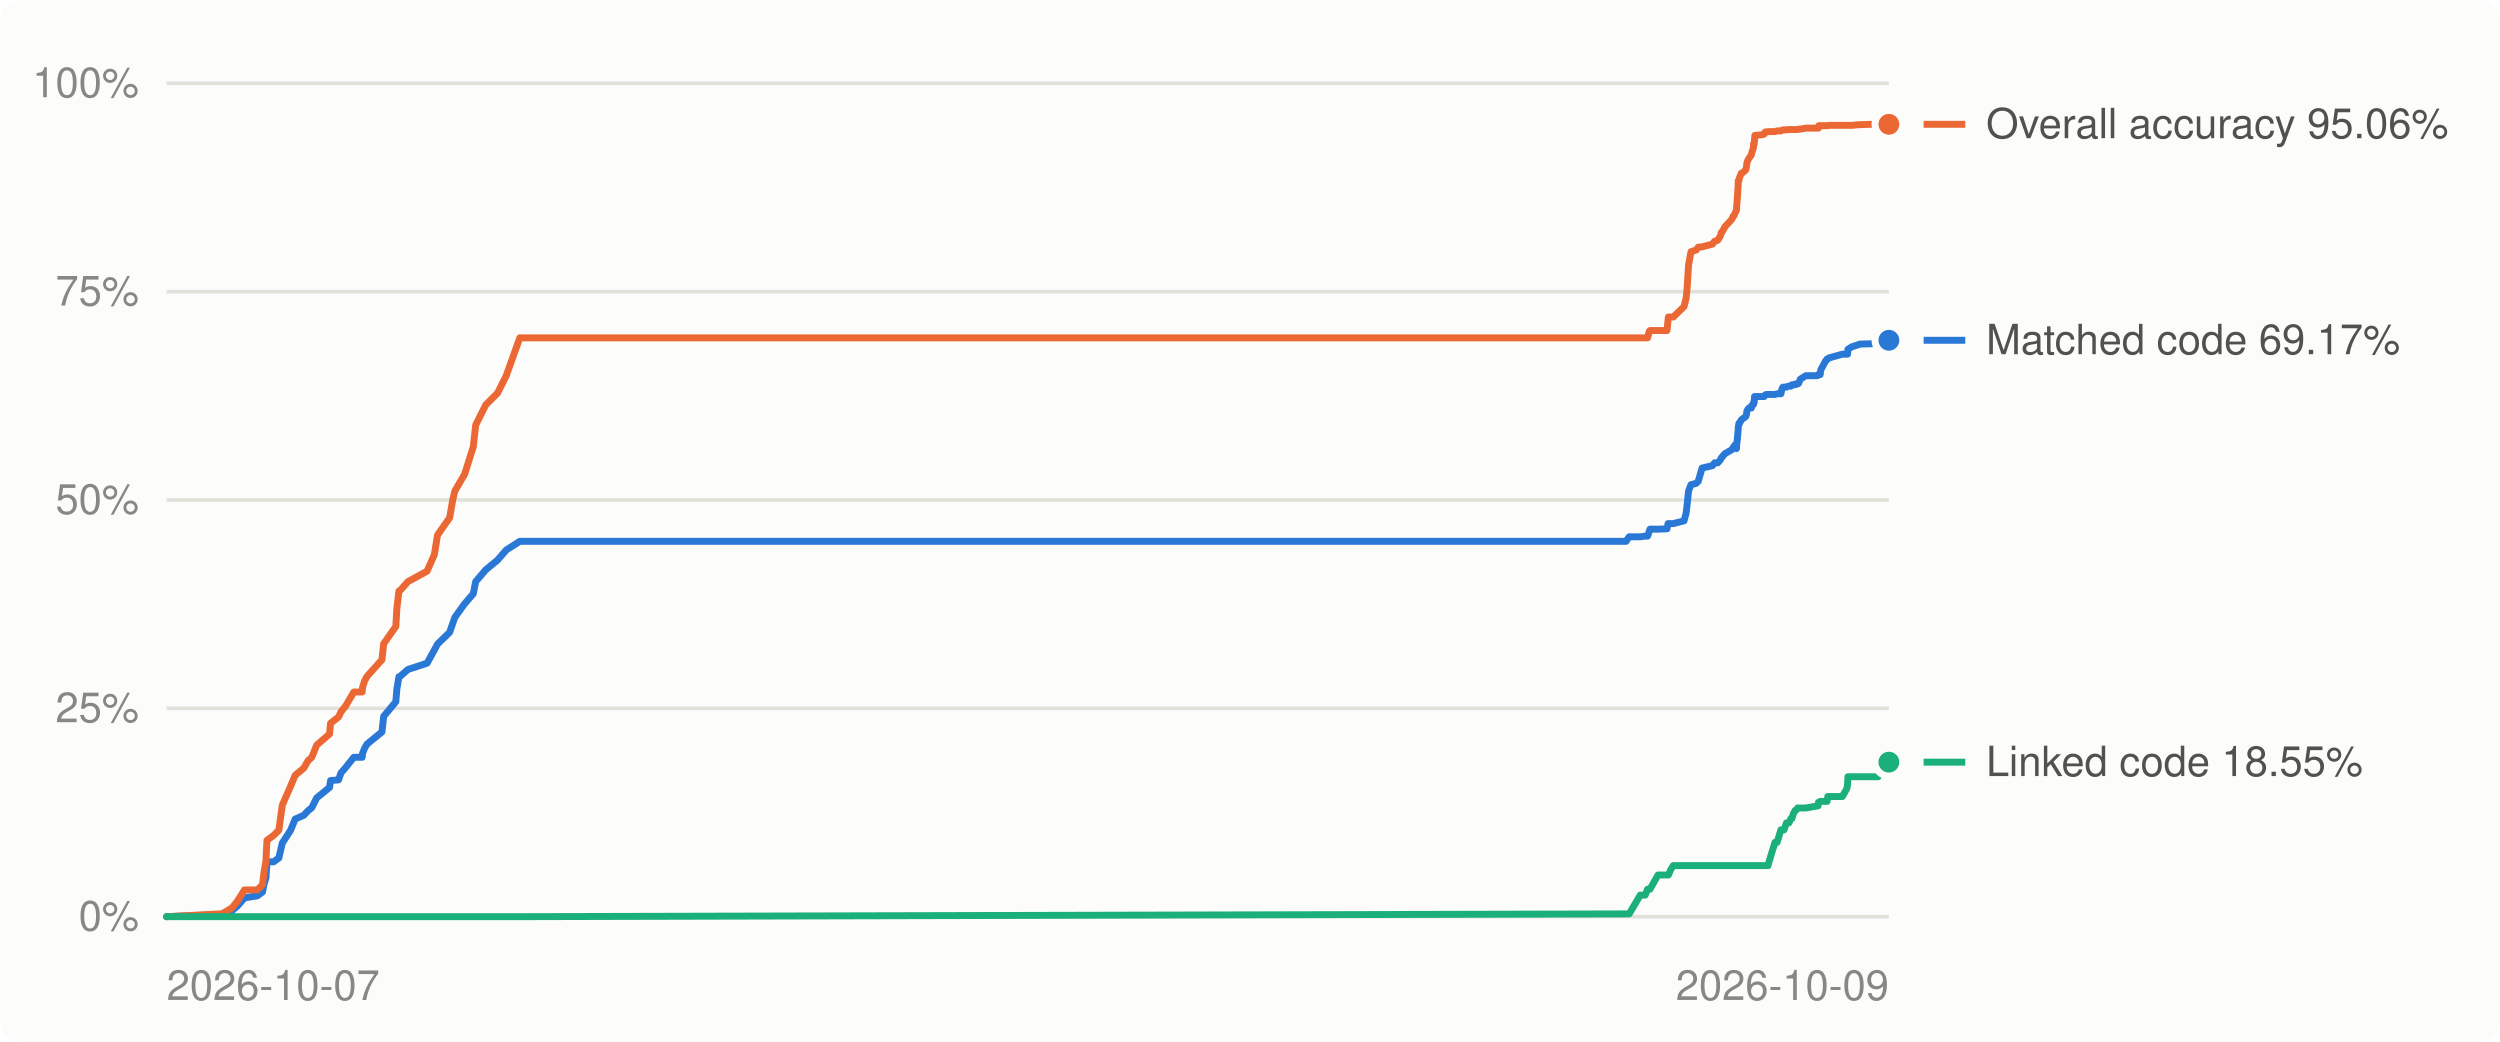
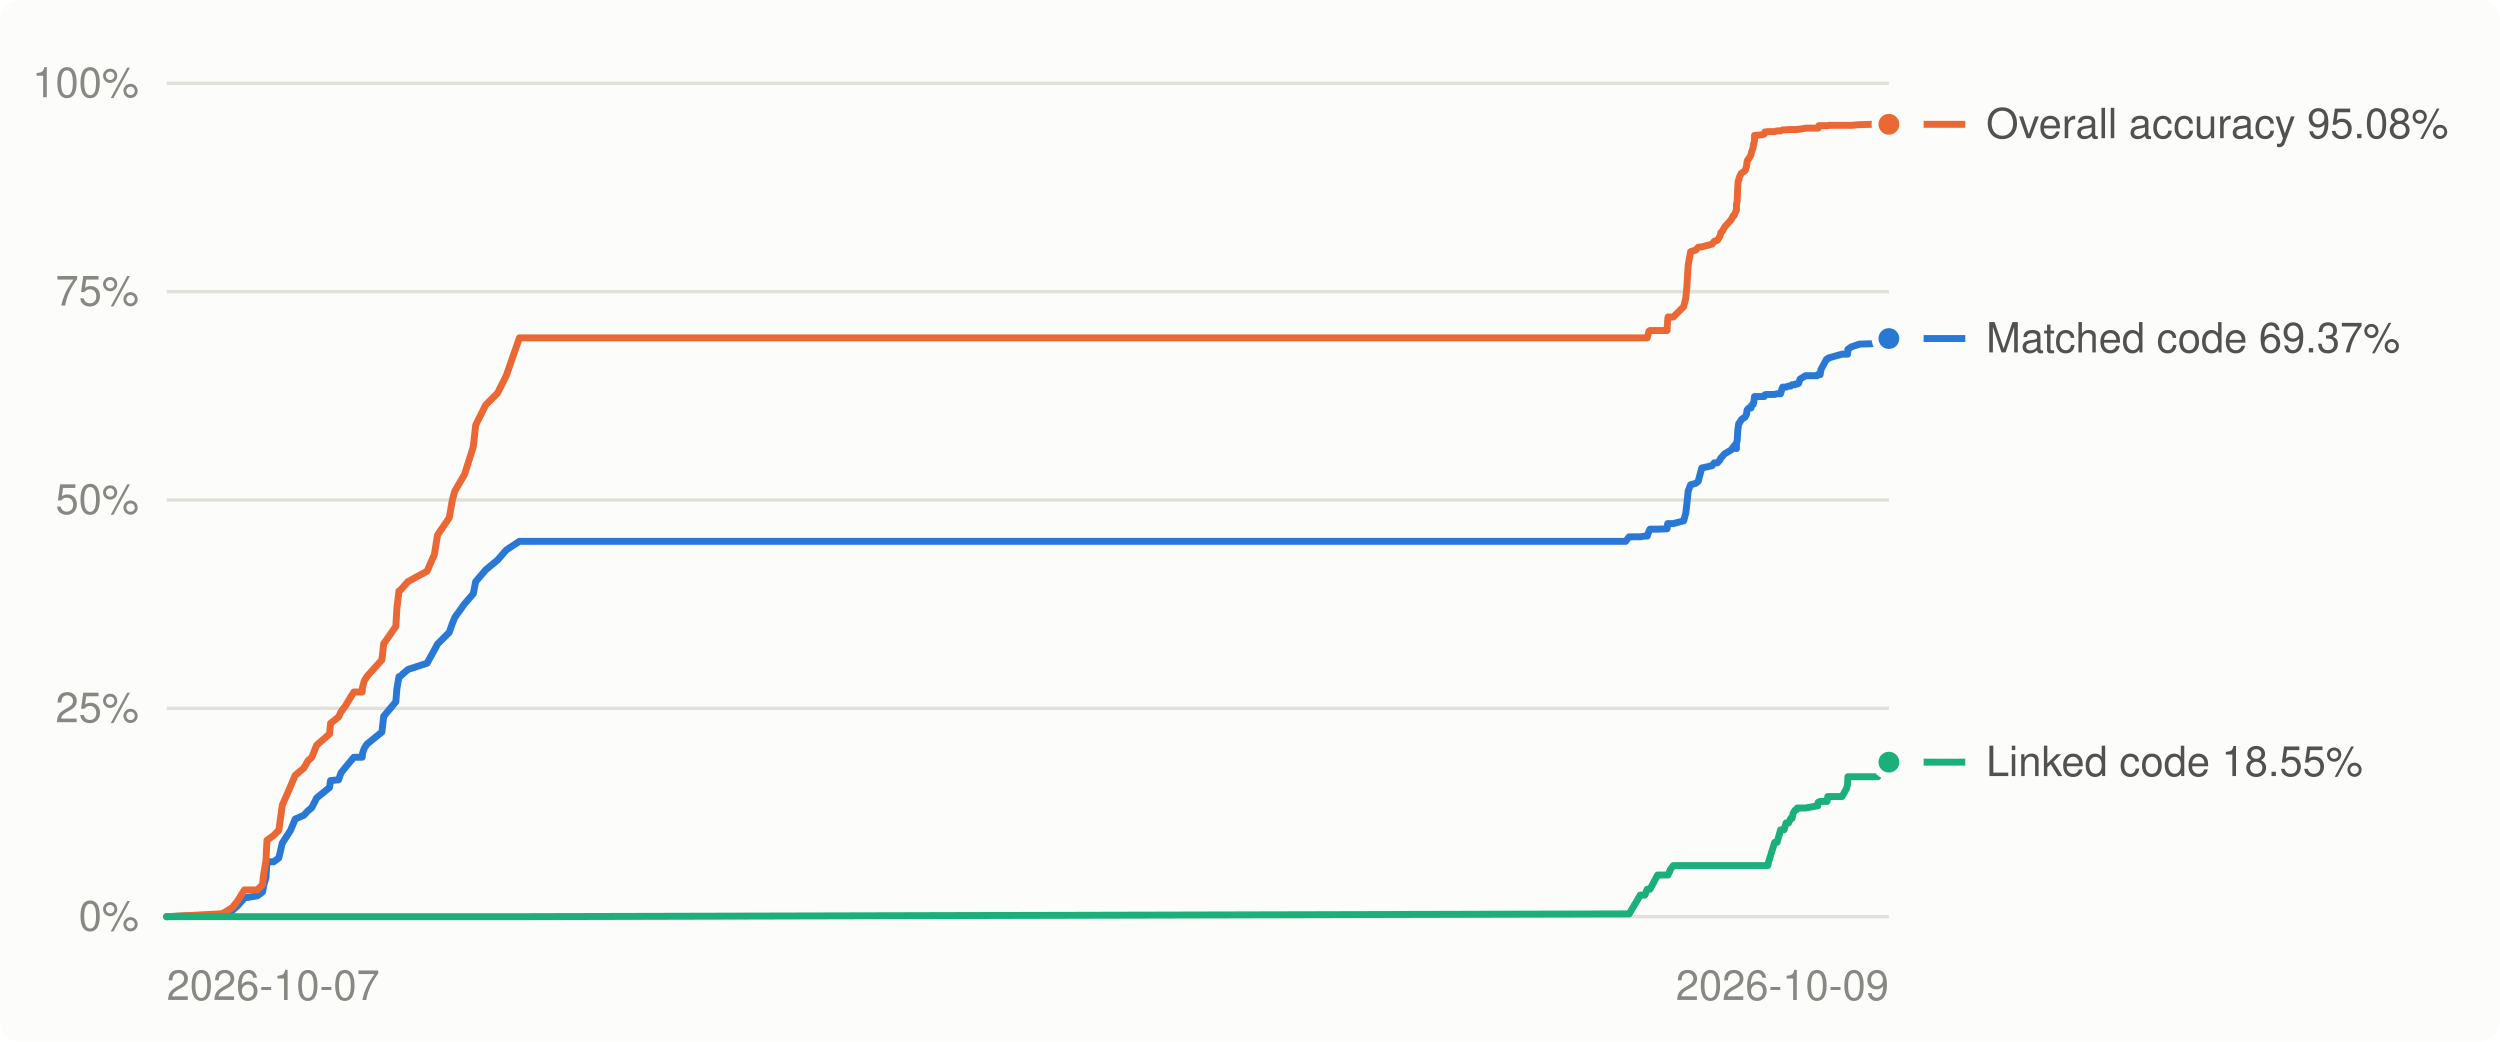
<svg xmlns="http://www.w3.org/2000/svg" viewBox="0 0 720 300" width="720" height="300" role="img" aria-label="Decompilation progress over time">
  <style>
.bg{fill:#fcfcfb}.grid{stroke:#e1e0d9}.muted{fill:#898781}.lbl{fill:#52514e}.ln0{stroke:#2a78d6}.dot0{fill:#2a78d6;stroke:#fcfcfb}.ln1{stroke:#eb6834}.dot1{fill:#eb6834;stroke:#fcfcfb}.ln2{stroke:#1baf7a}.dot2{fill:#1baf7a;stroke:#fcfcfb}
@media (prefers-color-scheme: dark){.bg{fill:#1a1a19}.grid{stroke:#2c2c2a}.muted{fill:#898781}.lbl{fill:#c3c2b7}.ln0{stroke:#3987e5}.dot0{fill:#3987e5;stroke:#1a1a19}.ln1{stroke:#d95926}.dot1{fill:#d95926;stroke:#1a1a19}.ln2{stroke:#199e70}.dot2{fill:#199e70;stroke:#1a1a19}}
text{font:12px -apple-system,BlinkMacSystemFont,'Segoe UI',Helvetica,Arial,sans-serif}
</style>
  <rect class="bg" width="720" height="300" rx="6" />
  <line x1="48" x2="544" y1="264.0" y2="264.0" class="grid" stroke-width="1" />
  <text x="40" y="268.0" class="muted" text-anchor="end">0%</text>
  <line x1="48" x2="544" y1="204.0" y2="204.0" class="grid" stroke-width="1" />
  <text x="40" y="208.0" class="muted" text-anchor="end">25%</text>
  <line x1="48" x2="544" y1="144.0" y2="144.0" class="grid" stroke-width="1" />
  <text x="40" y="148.0" class="muted" text-anchor="end">50%</text>
  <line x1="48" x2="544" y1="84.0" y2="84.0" class="grid" stroke-width="1" />
  <text x="40" y="88.0" class="muted" text-anchor="end">75%</text>
  <line x1="48" x2="544" y1="24.0" y2="24.0" class="grid" stroke-width="1" />
  <text x="40" y="28.0" class="muted" text-anchor="end">100%</text>
  <text class="muted" x="48.0" y="288" text-anchor="start">2026-10-07</text>
  <text class="muted" x="544.0" y="288" text-anchor="end">2026-10-09</text>
-   <polyline points="48.0,264.0 63.4,263.4 64.1,263.3 66.9,262.2 68.4,260.9 70.4,258.6 74.1,258.0 75.6,256.9 76.0,254.8 76.6,252.8 76.8,249.7 76.9,248.2 78.8,248.2 80.3,247.1 81.3,242.8 83.7,239.1 85.0,235.9 87.5,234.8 88.7,233.5 89.8,232.6 91.2,229.8 94.9,226.8 95.2,224.8 97.5,224.6 98.2,222.6 99.5,221.1 101.9,218.1 104.3,218.1 104.4,217.0 105.0,215.5 105.7,214.3 110.0,210.8 110.5,206.3 114.0,202.1 114.3,198.4 114.9,194.9 115.1,194.9 117.5,192.8 123.0,191.0 125.1,187.2 126.0,185.5 129.5,182.1 130.4,179.5 131.0,177.8 133.8,173.9 136.3,171.0 137.0,167.5 139.9,164.1 143.3,161.3 145.8,158.4 149.7,155.9 468.3,155.9 469.2,154.6 472.4,154.6 473.8,154.4 474.5,154.4 475.0,153.0 475.2,152.4 477.5,152.4 480.1,152.3 480.4,150.8 480.5,150.8 481.2,150.8 481.9,150.8 485.0,150.0 485.6,147.8 485.9,145.3 486.3,141.4 487.0,139.6 488.5,139.2 489.1,138.6 490.2,134.8 493.2,134.1 493.8,133.3 494.7,133.3 495.5,132.4 495.7,131.9 496.1,131.5 496.1,131.4 496.5,131.0 496.7,130.7 498.8,129.5 499.2,128.8 499.4,128.7 499.6,128.2 500.1,129.2 500.2,127.6 500.3,127.0 500.6,123.7 500.6,123.1 500.8,122.2 500.8,121.9 501.0,121.9 501.5,120.9 501.9,120.6 502.5,120.2 502.8,119.9 503.0,119.3 503.1,118.4 503.3,118.0 503.7,117.5 504.4,117.5 504.5,116.8 505.0,116.5 505.0,115.9 505.2,115.9 505.3,114.2 505.4,114.2 506.5,114.2 507.6,114.2 508.1,114.2 508.4,113.7 508.4,113.7 508.9,113.6 509.2,113.6 509.5,113.6 511.2,113.6 511.8,113.4 512.9,113.4 513.2,112.0 513.5,111.5 513.8,111.5 514.5,111.5 514.5,111.4 515.2,111.2 515.8,111.2 516.1,110.8 516.5,110.8 517.0,110.8 517.0,110.6 517.4,110.6 517.6,110.6 517.7,110.6 518.0,110.4 518.5,109.2 520.1,108.2 523.4,108.2 523.6,107.9 523.7,107.9 523.8,107.9 524.0,107.9 524.2,107.9 524.4,106.5 525.8,103.9 526.0,103.8 526.1,103.5 526.2,103.4 526.4,103.4 526.7,103.1 530.6,102.0 531.9,102.0 532.1,102.0 532.2,100.6 533.3,99.9 535.4,99.2 535.6,99.1 539.0,99.0 540.9,98.5 542.6,98.5 544.0,98.0" fill="none" class="ln0" stroke-width="2" stroke-linejoin="round" stroke-linecap="round" />
-   <polyline points="48.0,264.0 63.4,263.2 64.1,263.1 66.9,261.4 68.4,259.5 70.4,256.3 74.1,256.3 75.6,254.8 76.0,251.4 76.6,247.9 76.8,243.5 76.9,242.0 78.8,240.6 80.3,239.1 81.3,231.9 83.7,226.4 85.0,223.3 87.5,221.2 88.7,219.1 89.8,218.1 91.2,214.6 94.9,211.4 95.2,208.3 97.5,206.5 98.2,205.0 99.5,203.4 101.9,199.3 104.3,199.3 104.4,198.0 105.0,196.1 105.7,194.8 110.0,190.0 110.5,185.4 114.0,180.4 114.3,175.2 114.9,170.2 115.1,170.2 117.5,167.5 123.0,164.5 125.1,159.7 126.0,154.1 129.5,149.1 130.4,143.9 131.0,141.4 133.8,136.6 136.3,128.7 137.0,122.4 139.9,116.6 143.3,113.2 145.8,108.2 149.7,97.3 468.3,97.3 469.2,97.3 472.4,97.3 473.8,97.3 474.5,97.3 475.0,95.4 475.2,95.2 477.5,95.2 480.1,95.2 480.4,92.1 480.5,91.3 481.2,91.3 481.9,91.3 485.0,88.3 485.6,85.9 485.9,82.9 486.3,76.3 487.0,72.5 488.5,72.0 489.1,71.2 490.2,71.1 493.2,70.3 493.8,69.5 494.7,69.2 495.5,67.9 495.7,67.0 496.1,66.6 496.1,66.5 496.5,65.9 496.7,65.4 498.8,63.1 499.2,62.2 499.4,62.1 499.6,61.6 500.1,60.5 500.2,58.9 500.3,57.9 500.6,53.2 500.6,52.1 500.8,52.1 500.8,51.8 501.0,51.1 501.5,49.9 501.9,49.7 502.5,49.2 502.8,48.9 503.0,47.9 503.1,47.0 503.3,46.3 503.7,45.6 504.4,44.6 504.5,44.0 505.0,42.5 505.0,41.5 505.2,41.5 505.3,40.4 505.4,39.0 506.5,38.9 507.6,38.8 508.1,38.6 508.4,38.1 508.4,38.0 508.9,38.0 509.2,37.9 509.5,37.9 511.2,37.9 511.8,37.7 512.9,37.7 513.2,37.5 513.5,37.4 513.8,37.4 514.5,37.4 514.5,37.4 515.2,37.3 515.8,37.3 516.1,37.3 516.5,37.3 517.0,37.3 517.0,37.3 517.4,37.3 517.6,37.3 517.7,37.3 518.0,37.2 518.5,37.2 520.1,36.9 523.4,36.9 523.6,36.9 523.7,36.9 523.8,36.2 524.0,36.2 524.2,36.2 524.4,36.2 525.8,36.2 526.0,36.2 526.1,36.2 526.2,36.2 526.4,36.2 526.7,36.1 530.6,36.1 531.9,36.1 532.1,36.1 532.2,36.1 533.3,36.1 535.4,35.9 535.6,35.9 539.0,35.8 540.9,35.8 542.6,35.8 544.0,35.8" fill="none" class="ln1" stroke-width="2" stroke-linejoin="round" stroke-linecap="round" />
-   <polyline points="48.0,264.0 63.4,264.0 64.1,264.0 66.9,264.0 68.4,264.0 70.4,264.0 74.1,264.0 75.6,264.0 76.0,264.0 76.6,264.0 76.8,264.0 76.9,264.0 78.8,264.0 80.3,264.0 81.3,264.0 83.7,264.0 85.0,264.0 87.5,264.0 88.7,264.0 89.8,264.0 91.2,264.0 94.9,264.0 95.2,264.0 97.5,264.0 98.2,264.0 99.5,264.0 101.9,264.0 104.3,264.0 104.4,264.0 105.0,264.0 105.7,264.0 110.0,264.0 110.5,264.0 114.0,264.0 114.3,264.0 114.9,264.0 115.1,264.0 117.5,264.0 123.0,264.0 125.1,264.0 126.0,264.0 129.5,264.0 130.4,264.0 131.0,264.0 133.8,264.0 136.3,264.0 137.0,264.0 139.9,264.0 143.3,264.0 145.8,264.0 149.7,264.0 468.3,263.2 469.2,263.2 472.4,257.8 473.8,257.8 474.5,256.1 475.0,256.1 475.2,256.1 477.5,252.0 480.1,252.0 480.4,252.0 480.5,252.0 481.2,250.4 481.9,249.3 485.0,249.3 485.6,249.3 485.9,249.3 486.3,249.3 487.0,249.3 488.5,249.3 489.1,249.3 490.2,249.3 493.2,249.3 493.8,249.3 494.7,249.3 495.5,249.3 495.7,249.3 496.1,249.3 496.1,249.3 496.5,249.3 496.7,249.3 498.8,249.3 499.2,249.3 499.4,249.3 499.6,249.3 500.1,249.3 500.2,249.3 500.3,249.3 500.6,249.3 500.6,249.3 500.8,249.3 500.8,249.3 501.0,249.3 501.5,249.3 501.9,249.3 502.5,249.3 502.8,249.3 503.0,249.3 503.1,249.3 503.3,249.3 503.7,249.3 504.4,249.3 504.5,249.3 505.0,249.3 505.0,249.3 505.2,249.3 505.3,249.3 505.4,249.3 506.5,249.3 507.6,249.3 508.1,249.3 508.4,249.3 508.4,249.3 508.9,249.3 509.2,249.3 509.5,248.1 511.2,242.6 511.8,242.6 512.9,239.0 513.2,239.0 513.5,239.0 513.8,239.0 514.5,237.0 514.5,237.0 515.2,237.0 515.8,235.7 516.1,235.7 516.5,234.3 517.0,233.4 517.0,233.4 517.4,233.2 517.6,232.9 517.7,232.7 518.0,232.7 518.5,232.7 520.1,232.7 523.4,232.1 523.6,232.1 523.7,231.1 523.8,231.1 524.0,231.0 524.2,230.8 524.4,230.8 525.8,230.8 526.0,230.8 526.1,230.8 526.2,230.8 526.4,229.4 526.7,229.4 530.6,229.4 531.9,227.1 532.1,225.9 532.2,223.7 533.3,223.7 535.4,223.7 535.6,223.7 539.0,223.7 540.9,223.7 542.6,219.5 544.0,219.5" fill="none" class="ln2" stroke-width="2" stroke-linejoin="round" stroke-linecap="round" />
-   <circle cx="544.0" cy="98.0" r="4" class="dot0" stroke-width="2" />
+   <polyline points="48.0,264.0 63.4,263.4 64.1,263.3 66.9,262.2 68.4,260.9 70.4,258.6 74.1,258.0 75.6,256.9 76.0,254.8 76.6,252.8 76.8,249.7 76.9,248.2 78.8,248.2 80.3,247.1 81.3,242.8 83.7,239.1 85.0,235.9 87.5,234.8 88.7,233.5 89.8,232.6 91.2,229.8 94.9,226.8 95.2,224.8 97.5,224.6 98.2,222.6 99.4,221.1 101.9,218.1 104.3,218.1 104.4,217.0 104.9,215.5 105.7,214.3 110.0,210.8 110.5,206.3 114.0,202.1 114.3,198.4 114.9,194.9 115.1,194.9 117.5,192.8 123.0,191.0 125.1,187.2 126.0,185.5 129.4,182.1 130.3,179.5 131.0,177.8 133.8,173.9 136.3,171.0 137.0,167.5 139.9,164.1 143.3,161.3 145.8,158.4 149.6,155.9 468.2,155.9 469.2,154.6 472.4,154.6 473.7,154.4 474.4,154.4 474.9,153.0 475.2,152.4 477.4,152.4 480.1,152.3 480.3,150.8 480.4,150.8 481.1,150.8 481.9,150.8 484.9,150.0 485.5,147.8 485.8,145.3 486.2,141.4 486.9,139.6 488.4,139.2 489.1,138.6 490.1,134.8 493.1,134.1 493.7,133.3 494.6,133.3 495.4,132.4 495.6,131.9 496.0,131.5 496.1,131.4 496.4,131.0 496.7,130.7 498.7,129.5 499.1,128.8 499.4,128.7 499.6,128.2 500.1,129.2 500.1,127.6 500.3,127.0 500.5,123.7 500.6,123.1 500.7,122.2 500.8,121.9 500.9,121.9 501.5,120.9 501.8,120.6 502.5,120.2 502.7,119.9 503.0,119.3 503.1,118.4 503.2,118.0 503.7,117.5 504.3,117.5 504.4,116.8 504.9,116.5 505.0,115.9 505.1,115.9 505.3,114.2 505.3,114.2 506.5,114.2 507.6,114.2 508.1,114.2 508.3,113.7 508.3,113.7 508.8,113.6 509.1,113.6 509.4,113.6 511.1,113.6 511.8,113.4 512.8,113.4 513.2,112.0 513.4,111.5 513.8,111.5 514.4,111.5 514.5,111.4 515.1,111.2 515.7,111.2 516.1,110.8 516.4,110.8 516.9,110.8 517.0,110.6 517.4,110.6 517.5,110.6 517.6,110.6 518.0,110.4 518.4,109.2 520.0,108.2 523.3,108.2 523.5,107.9 523.6,107.9 523.8,107.9 523.9,107.9 524.2,107.9 524.4,106.5 525.8,103.9 525.9,103.8 526.0,103.5 526.2,103.4 526.4,103.4 526.6,103.1 530.5,102.0 531.8,102.0 532.1,102.0 532.2,100.6 533.2,99.9 535.3,99.2 535.5,99.1 539.0,99.0 540.8,98.5 542.5,98.5 543.9,98.0 544.0,97.5" fill="none" class="ln0" stroke-width="2" stroke-linejoin="round" stroke-linecap="round" />
+   <polyline points="48.0,264.0 63.4,263.2 64.1,263.1 66.9,261.4 68.4,259.5 70.4,256.3 74.1,256.3 75.6,254.8 76.0,251.4 76.6,247.9 76.8,243.5 76.9,242.0 78.8,240.6 80.3,239.1 81.3,231.9 83.7,226.4 85.0,223.3 87.5,221.2 88.7,219.1 89.8,218.1 91.2,214.6 94.9,211.4 95.2,208.3 97.5,206.5 98.2,205.0 99.4,203.4 101.9,199.3 104.3,199.3 104.4,198.0 104.9,196.1 105.7,194.8 110.0,190.0 110.5,185.4 114.0,180.4 114.3,175.2 114.9,170.2 115.1,170.2 117.5,167.5 123.0,164.5 125.1,159.7 126.0,154.1 129.4,149.1 130.3,143.9 131.0,141.4 133.8,136.6 136.3,128.7 137.0,122.4 139.9,116.6 143.3,113.2 145.8,108.2 149.6,97.3 468.2,97.3 469.2,97.3 472.4,97.3 473.7,97.3 474.4,97.3 474.9,95.4 475.2,95.2 477.4,95.2 480.1,95.2 480.3,92.1 480.4,91.3 481.1,91.3 481.9,91.3 484.9,88.3 485.5,85.9 485.8,82.9 486.2,76.3 486.9,72.5 488.4,72.0 489.1,71.2 490.1,71.1 493.1,70.3 493.7,69.5 494.6,69.2 495.4,67.9 495.6,67.0 496.0,66.6 496.1,66.5 496.4,65.9 496.7,65.4 498.7,63.1 499.1,62.2 499.4,62.1 499.6,61.6 500.1,60.5 500.1,58.9 500.3,57.9 500.5,53.2 500.6,52.1 500.7,52.1 500.8,51.8 500.9,51.1 501.5,49.9 501.8,49.7 502.5,49.2 502.7,48.9 503.0,47.9 503.1,47.0 503.2,46.3 503.7,45.6 504.3,44.6 504.4,44.0 504.9,42.5 505.0,41.5 505.1,41.5 505.3,40.4 505.3,39.0 506.5,38.9 507.6,38.8 508.1,38.6 508.3,38.1 508.3,38.0 508.8,38.0 509.1,37.9 509.4,37.9 511.1,37.9 511.8,37.7 512.8,37.7 513.2,37.5 513.4,37.4 513.8,37.4 514.4,37.4 514.5,37.4 515.1,37.3 515.7,37.3 516.1,37.3 516.4,37.3 516.9,37.3 517.0,37.3 517.4,37.3 517.5,37.3 517.6,37.3 518.0,37.2 518.4,37.2 520.0,36.9 523.3,36.9 523.5,36.9 523.6,36.9 523.8,36.2 523.9,36.2 524.2,36.2 524.4,36.2 525.8,36.2 525.9,36.2 526.0,36.2 526.2,36.2 526.4,36.2 526.6,36.1 530.5,36.1 531.8,36.1 532.1,36.1 532.2,36.1 533.2,36.1 535.3,35.9 535.5,35.9 539.0,35.8 540.8,35.8 542.5,35.8 543.9,35.8 544.0,35.8" fill="none" class="ln1" stroke-width="2" stroke-linejoin="round" stroke-linecap="round" />
+   <polyline points="48.0,264.0 63.4,264.0 64.1,264.0 66.9,264.0 68.4,264.0 70.4,264.0 74.1,264.0 75.6,264.0 76.0,264.0 76.6,264.0 76.8,264.0 76.9,264.0 78.8,264.0 80.3,264.0 81.3,264.0 83.7,264.0 85.0,264.0 87.5,264.0 88.7,264.0 89.8,264.0 91.2,264.0 94.9,264.0 95.2,264.0 97.5,264.0 98.2,264.0 99.4,264.0 101.9,264.0 104.3,264.0 104.4,264.0 104.9,264.0 105.7,264.0 110.0,264.0 110.5,264.0 114.0,264.0 114.3,264.0 114.9,264.0 115.1,264.0 117.5,264.0 123.0,264.0 125.1,264.0 126.0,264.0 129.4,264.0 130.3,264.0 131.0,264.0 133.8,264.0 136.3,264.0 137.0,264.0 139.9,264.0 143.3,264.0 145.8,264.0 149.6,264.0 468.2,263.2 469.2,263.2 472.4,257.8 473.7,257.8 474.4,256.1 474.9,256.1 475.2,256.1 477.4,252.0 480.1,252.0 480.3,252.0 480.4,252.0 481.1,250.4 481.9,249.3 484.9,249.3 485.5,249.3 485.8,249.3 486.2,249.3 486.9,249.3 488.4,249.3 489.1,249.3 490.1,249.3 493.1,249.3 493.7,249.3 494.6,249.3 495.4,249.3 495.6,249.3 496.0,249.3 496.1,249.3 496.4,249.3 496.7,249.3 498.7,249.3 499.1,249.3 499.4,249.3 499.6,249.3 500.1,249.3 500.1,249.3 500.3,249.3 500.5,249.3 500.6,249.3 500.7,249.3 500.8,249.3 500.9,249.3 501.5,249.3 501.8,249.3 502.5,249.3 502.7,249.3 503.0,249.3 503.1,249.3 503.2,249.3 503.7,249.3 504.3,249.3 504.4,249.3 504.9,249.3 505.0,249.3 505.1,249.3 505.3,249.3 505.3,249.3 506.5,249.3 507.6,249.3 508.1,249.3 508.3,249.3 508.3,249.3 508.8,249.3 509.1,249.3 509.4,248.1 511.1,242.6 511.8,242.6 512.8,239.0 513.2,239.0 513.4,239.0 513.8,239.0 514.4,237.0 514.5,237.0 515.1,237.0 515.7,235.7 516.1,235.7 516.4,234.3 516.9,233.4 517.0,233.4 517.4,233.2 517.5,232.9 517.6,232.7 518.0,232.7 518.4,232.7 520.0,232.7 523.3,232.1 523.5,232.1 523.6,231.1 523.8,231.1 523.9,231.0 524.2,230.8 524.4,230.8 525.8,230.8 525.9,230.8 526.0,230.8 526.2,230.8 526.4,229.4 526.6,229.4 530.5,229.4 531.8,227.1 532.1,225.9 532.2,223.7 533.2,223.7 535.3,223.7 535.5,223.7 539.0,223.7 540.8,223.7 542.5,219.5 543.9,219.5 544.0,219.5" fill="none" class="ln2" stroke-width="2" stroke-linejoin="round" stroke-linecap="round" />
+   <circle cx="544.0" cy="97.5" r="4" class="dot0" stroke-width="2" />
  <circle cx="544.0" cy="35.8" r="4" class="dot1" stroke-width="2" />
  <circle cx="544.0" cy="219.5" r="4" class="dot2" stroke-width="2" />
  <line x1="554" x2="566" y1="219.5" y2="219.5" class="ln2" stroke-width="2" />
  <text class="lbl" x="572" y="223.5">Linked code 18.55%</text>
-   <line x1="554" x2="566" y1="98.0" y2="98.0" class="ln0" stroke-width="2" />
-   <text class="lbl" x="572" y="102.0">Matched code 69.17%</text>
+   <line x1="554" x2="566" y1="97.5" y2="97.5" class="ln0" stroke-width="2" />
+   <text class="lbl" x="572" y="101.5">Matched code 69.37%</text>
  <line x1="554" x2="566" y1="35.8" y2="35.8" class="ln1" stroke-width="2" />
-   <text class="lbl" x="572" y="39.8">Overall accuracy 95.06%</text>
+   <text class="lbl" x="572" y="39.8">Overall accuracy 95.08%</text>
</svg>
